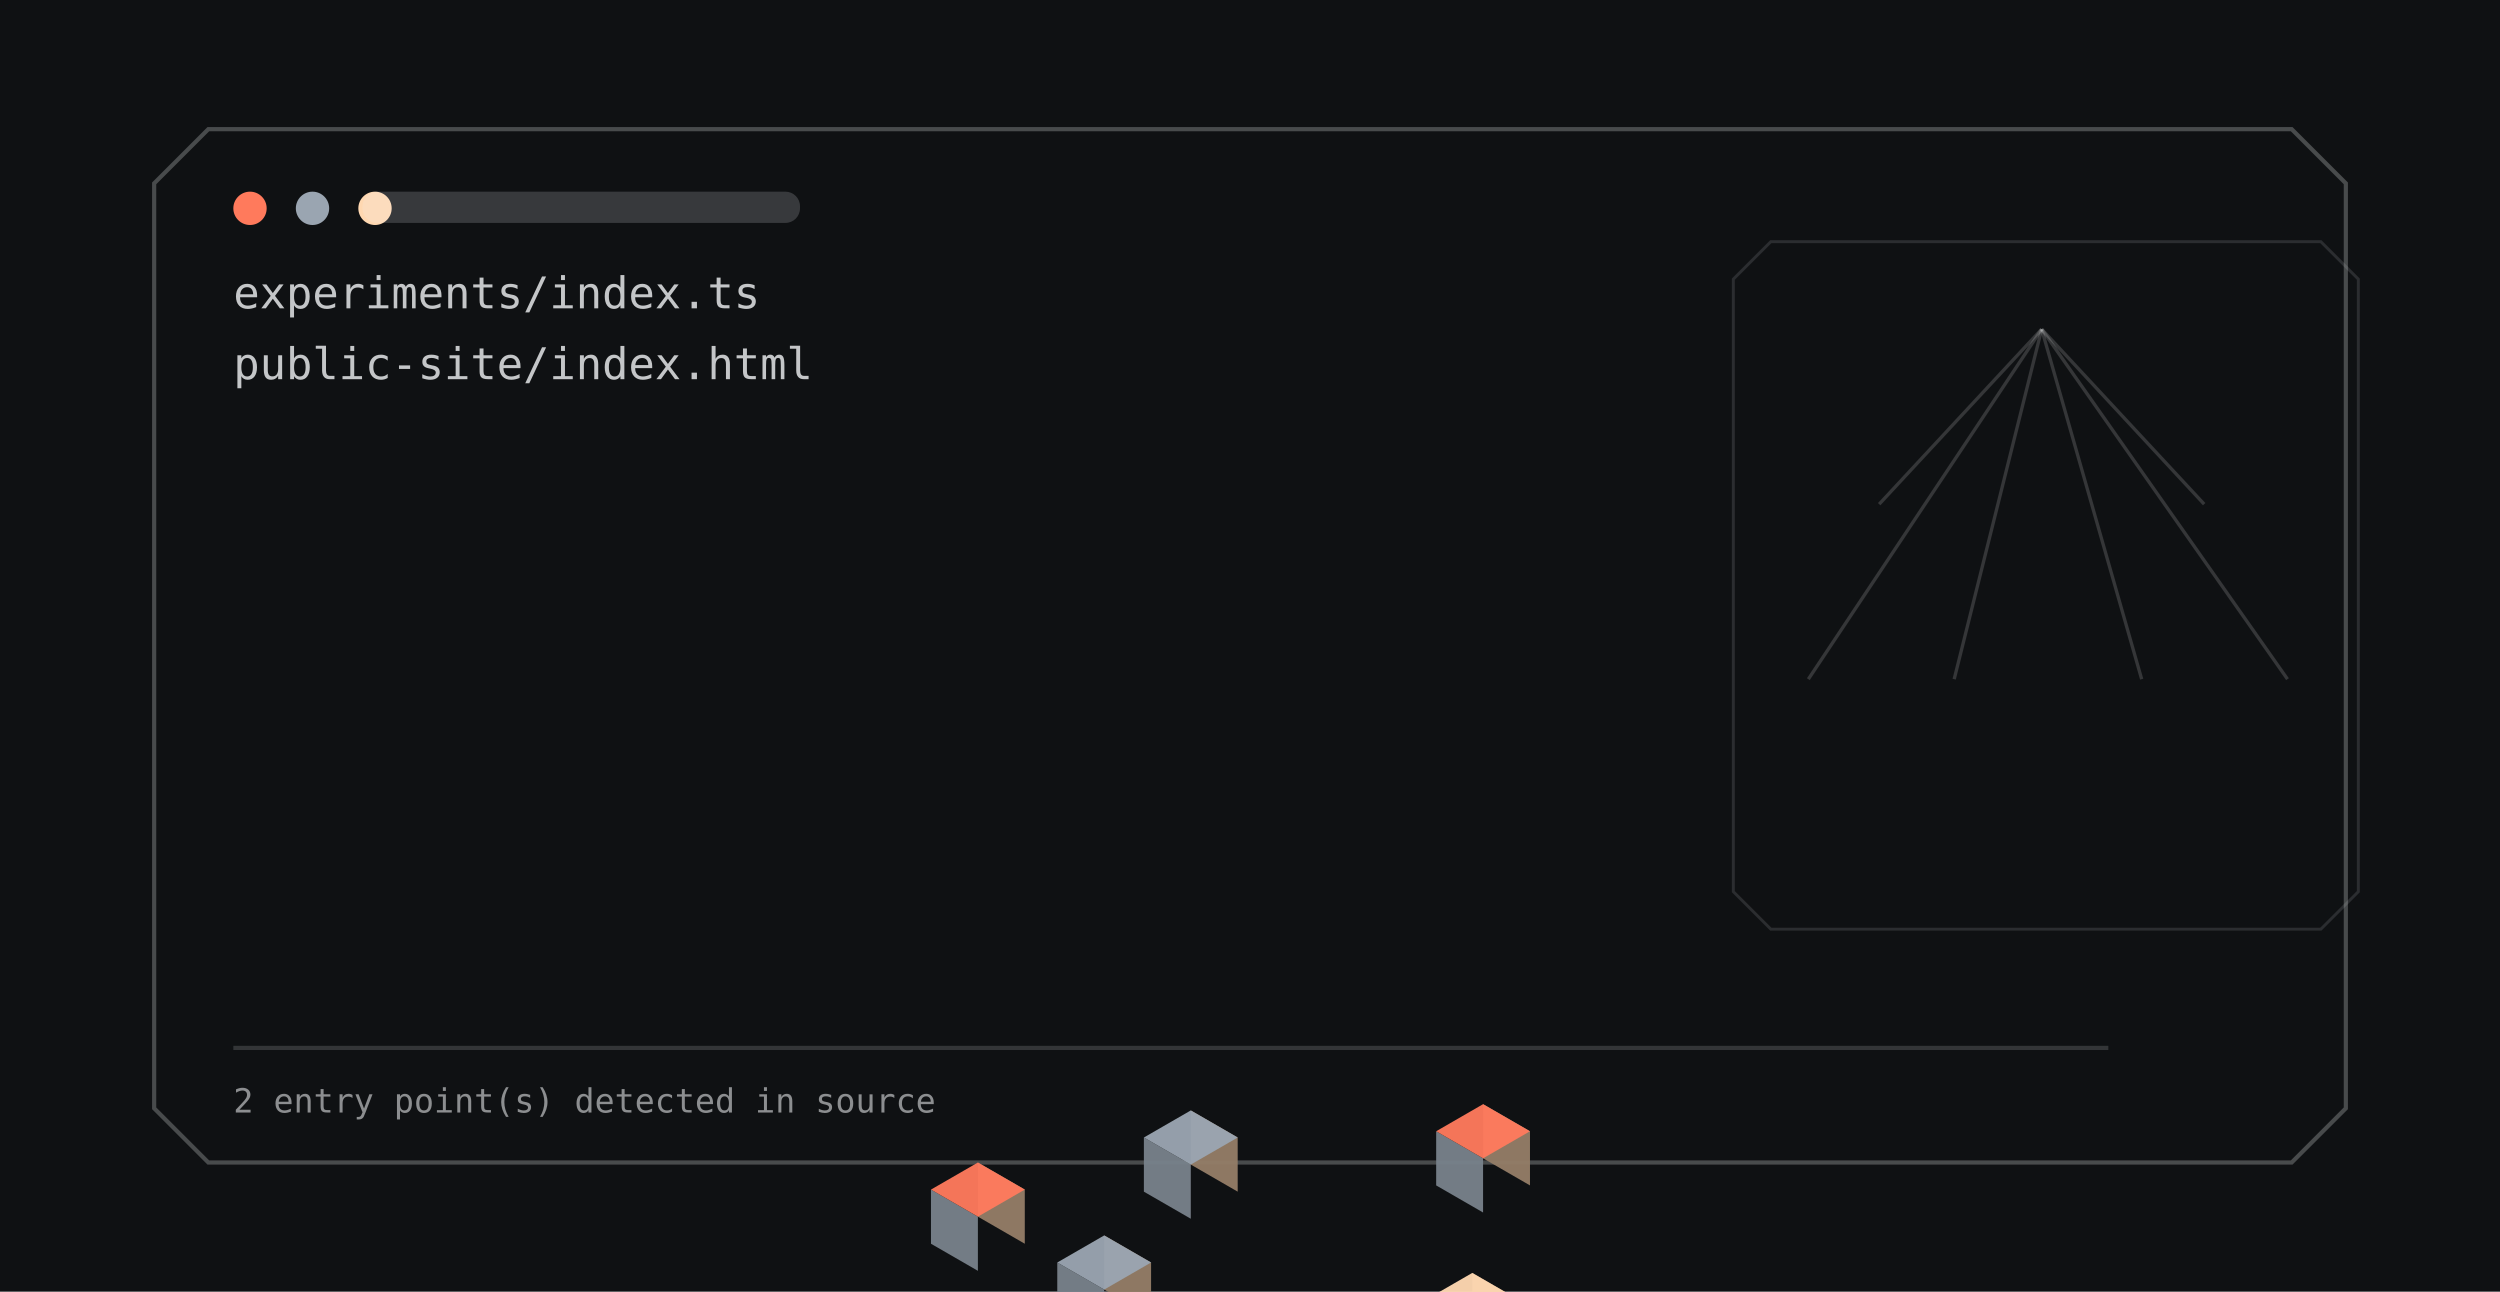
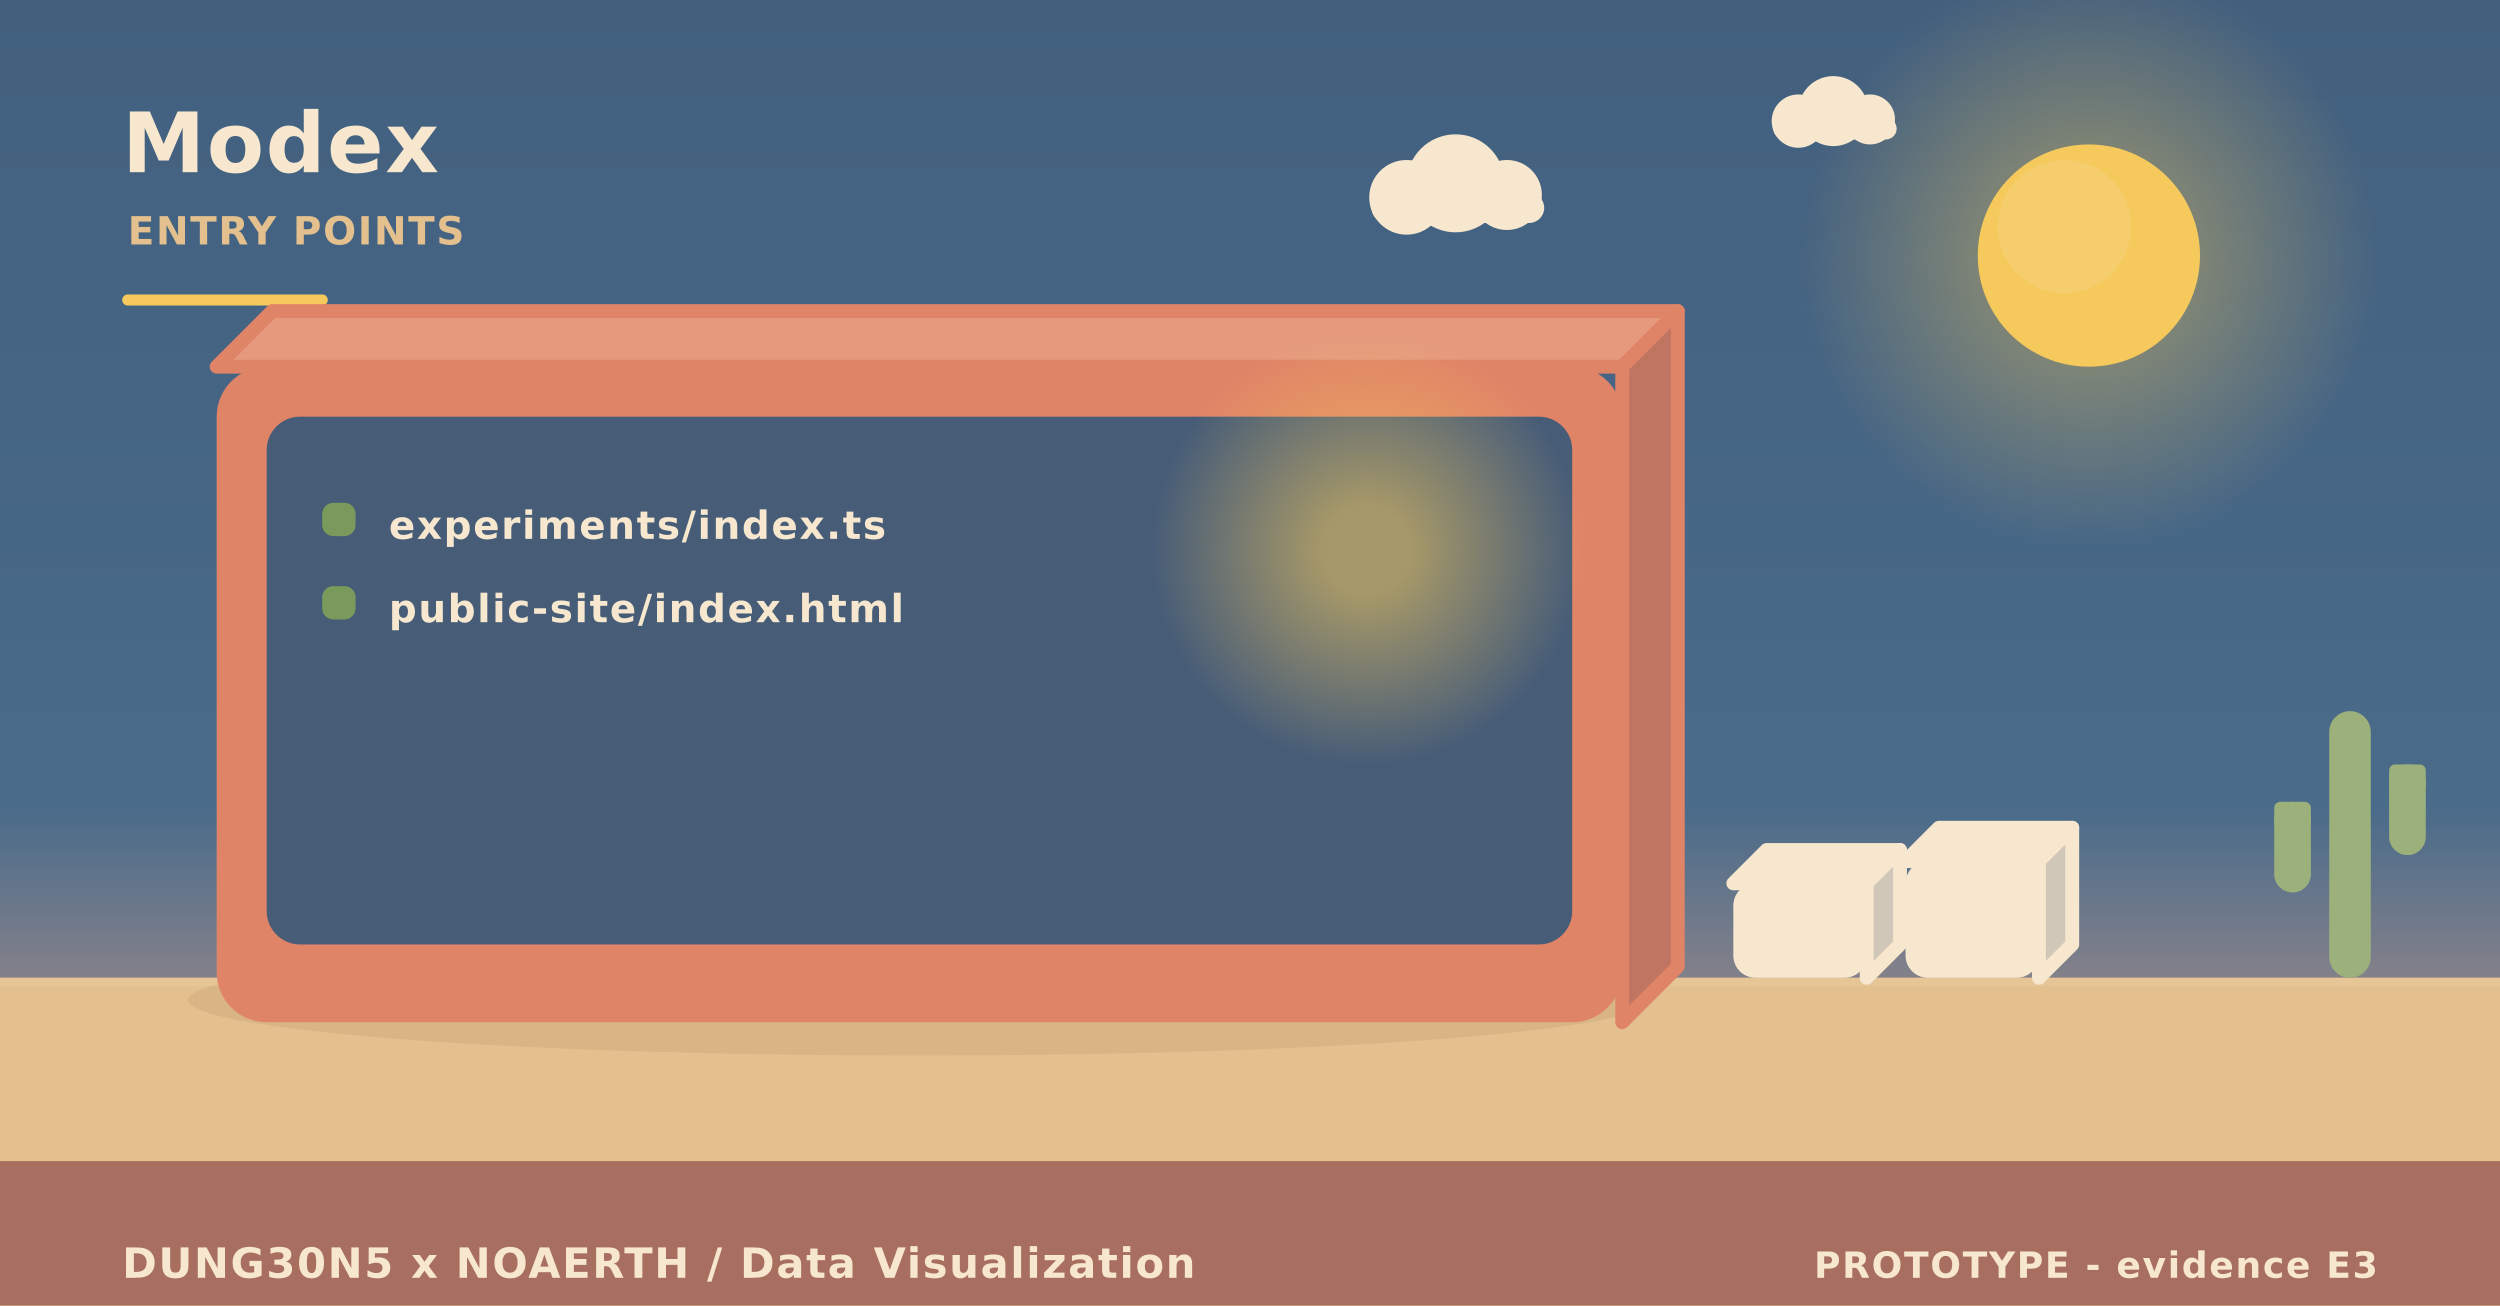
- <svg xmlns="http://www.w3.org/2000/svg" viewBox="0 0 1200 620" width="1200" height="620" role="img" aria-label="Modex command surface">
-   <rect width="1200" height="620" fill="#0f1113" />
-   <defs>
-     <linearGradient id="gt" x1="0" y1="0" x2="1" y2="1">
-       <stop offset="0%" stop-color="#ff7a5c" />
-       <stop offset="100%" stop-color="#9aa5b1" />
-     </linearGradient>
-   </defs>
-   <path d="M100.00,62.00 H1100.00 L1126.00,88.00 V532.00 L1100.00,558.00 H100.00 L74.00,532.00 V88.00 Z" fill="none" stroke="rgba(241,243,245,0.300)" stroke-width="2.00" opacity="0.85" />
-   <circle cx="120.00" cy="100.00" r="8.00" fill="#ff7a5c" opacity="1.00" />
-   <circle cx="150.00" cy="100.00" r="8.00" fill="#9aa5b1" opacity="1.00" />
-   <circle cx="180.00" cy="100.00" r="8.00" fill="#ffd8b1" opacity="1.00" />
-   <rect x="174.00" y="92.00" width="210.00" height="15.00" rx="7.00" fill="rgba(241,243,245,0.180)" opacity="1.00" />
-   <text x="112" y="148" font-family="ui-monospace,SFMono-Regular,Menlo,monospace" font-size="21" fill="rgba(241,243,245,0.800)">experiments/index.ts</text>
-   <text x="112" y="182" font-family="ui-monospace,SFMono-Regular,Menlo,monospace" font-size="21" fill="rgba(241,243,245,0.800)">public-site/index.html</text>
-   <path d="M850.00,116.00 H1114.00 L1132.00,134.00 V428.00 L1114.00,446.00 H850.00 L832.00,428.00 V134.00 Z" fill="none" stroke="rgba(241,243,245,0.180)" stroke-width="1.40" opacity="0.70" />
-   <line x1="980.00" y1="158.00" x2="902.00" y2="242.00" stroke="rgba(241,243,245,0.300)" stroke-width="1.60" opacity="0.55" />
-   <line x1="980.00" y1="158.00" x2="1058.00" y2="242.00" stroke="rgba(241,243,245,0.300)" stroke-width="1.60" opacity="0.55" />
-   <line x1="980.00" y1="158.00" x2="868.00" y2="326.00" stroke="rgba(241,243,245,0.300)" stroke-width="1.60" opacity="0.55" />
-   <line x1="980.00" y1="158.00" x2="938.00" y2="326.00" stroke="rgba(241,243,245,0.300)" stroke-width="1.60" opacity="0.55" />
-   <line x1="980.00" y1="158.00" x2="1028.00" y2="326.00" stroke="rgba(241,243,245,0.300)" stroke-width="1.60" opacity="0.55" />
-   <line x1="980.00" y1="158.00" x2="1098.00" y2="326.00" stroke="rgba(241,243,245,0.300)" stroke-width="1.60" opacity="0.55" />
-   <polygon points="711.87,556.00 734.39,569.00 734.39,543.00 711.87,530.00" fill="#947d67" opacity="0.95" />
-   <polygon points="689.36,569.00 711.87,582.00 711.87,556.00 689.36,543.00" fill="#78818a" opacity="0.95" />
-   <polygon points="711.87,530.00 734.39,543.00 711.87,556.00 689.36,543.00" fill="#ff7a5c" opacity="0.95" />
-   <polygon points="571.58,559.00 594.09,572.00 594.09,546.00 571.58,533.00" fill="#947d67" opacity="0.95" />
-   <polygon points="549.06,572.00 571.58,585.00 571.58,559.00 549.06,546.00" fill="#78818a" opacity="0.95" />
-   <polygon points="571.58,533.00 594.09,546.00 571.58,559.00 549.06,546.00" fill="#9aa5b1" opacity="0.95" />
-   <polygon points="706.68,637.00 729.19,650.00 729.19,624.00 706.68,611.00" fill="#947d67" opacity="0.95" />
-   <polygon points="684.16,650.00 706.68,663.00 706.68,637.00 684.16,624.00" fill="#78818a" opacity="0.95" />
-   <polygon points="706.68,611.00 729.19,624.00 706.68,637.00 684.16,624.00" fill="#ffd8b1" opacity="0.95" />
-   <polygon points="469.39,584.00 491.90,597.00 491.90,571.00 469.39,558.00" fill="#947d67" opacity="0.95" />
-   <polygon points="446.87,597.00 469.39,610.00 469.39,584.00 446.87,571.00" fill="#78818a" opacity="0.95" />
-   <polygon points="469.39,558.00 491.90,571.00 469.39,584.00 446.87,571.00" fill="#ff7a5c" opacity="0.95" />
-   <polygon points="530.01,619.00 552.52,632.00 552.52,606.00 530.01,593.00" fill="#947d67" opacity="0.95" />
-   <polygon points="507.49,632.00 530.01,645.00 530.01,619.00 507.49,606.00" fill="#78818a" opacity="0.95" />
-   <polygon points="530.01,593.00 552.52,606.00 530.01,619.00 507.49,606.00" fill="#9aa5b1" opacity="0.95" />
-   <polygon points="607.95,664.00 630.47,677.00 630.47,651.00 607.95,638.00" fill="#947d67" opacity="0.95" />
-   <polygon points="585.43,677.00 607.95,690.00 607.95,664.00 585.43,651.00" fill="#78818a" opacity="0.95" />
-   <polygon points="607.95,638.00 630.47,651.00 607.95,664.00 585.43,651.00" fill="#ffd8b1" opacity="0.95" />
-   <polygon points="668.57,699.00 691.09,712.00 691.09,686.00 668.57,673.00" fill="#947d67" opacity="0.95" />
-   <polygon points="646.05,712.00 668.57,725.00 668.57,699.00 646.05,686.00" fill="#78818a" opacity="0.95" />
-   <polygon points="668.57,673.00 691.09,686.00 668.57,699.00 646.05,686.00" fill="#ff7a5c" opacity="0.95" />
-   <rect x="112.00" y="502.00" width="900.00" height="2.00" rx="0.00" fill="rgba(241,243,245,0.160)" opacity="1.00" />
-   <text x="112" y="534" font-family="ui-monospace,Menlo,monospace" font-size="16" fill="rgba(241,243,245,0.550)">2 entry point(s) detected in source</text>
+ <svg xmlns="http://www.w3.org/2000/svg" width="900" height="470" viewBox="0 0 900 470" role="img" aria-label="Modex - how it is operated">
+   <linearGradient id="skyt" x1="0" y1="0" x2="0" y2="1">
+     <stop offset="0" stop-color="#425f7e" />
+     <stop offset="0.62" stop-color="#4a6b8a" />
+     <stop offset="1" stop-color="#f3ad8a" />
+   </linearGradient>
+   <rect width="900" height="470" fill="url(#skyt)" />
+   <radialGradient id="sunt">
+     <stop offset="0.35" stop-color="#f5c95c" stop-opacity="0.34" />
+     <stop offset="1" stop-color="#f5c95c" stop-opacity="0" />
+   </radialGradient>
+   <circle cx="752" cy="92" r="104" fill="url(#sunt)" />
+   <circle cx="752" cy="92" r="40" fill="#f5c95c" />
+   <circle cx="743.2" cy="81.6" r="24" fill="#f5d27e" opacity="0.5" />
+   <g>
+     <circle cx="524" cy="66" r="17.64" fill="#f6e7ce" />
+     <circle cx="506.36" cy="71.04" r="13.44" fill="#f6e7ce" />
+     <circle cx="542.48" cy="70.2" r="12.6" fill="#f6e7ce" />
+     <rect x="493.76" y="69.36" width="62.16" height="10.92" rx="5.46" fill="#f6e7ce" />
+   </g>
+   <g>
+     <circle cx="660" cy="40" r="12.6" fill="#f6e7ce" />
+     <circle cx="647.4" cy="43.6" r="9.6" fill="#f6e7ce" />
+     <circle cx="673.2" cy="43" r="9" fill="#f6e7ce" />
+     <rect x="638.4" y="42.4" width="44.4" height="7.8" rx="3.9" fill="#f6e7ce" />
+   </g>
+   <rect x="0" y="352" width="900" height="118" fill="#e3c08d" />
+   <rect x="0" y="352" width="900" height="3" fill="#e6c596" />
+   <text x="44" y="62" font-family="Verdana,DejaVu Sans,sans-serif" font-size="30" font-weight="700" letter-spacing="0.6" fill="#f6e7ce" text-anchor="start">Modex</text>
+   <text x="46" y="88" font-family="Verdana,DejaVu Sans,sans-serif" font-size="14" font-weight="700" letter-spacing="0.6" fill="#e3c08d" text-anchor="start">ENTRY POINTS</text>
+   <rect x="44" y="106" width="74" height="4" rx="2" fill="#f5c95c" />
+   <ellipse cx="331" cy="360" rx="263.2" ry="20" fill="rgba(138,90,68,0.11)" />
+   <path d="M78,132 L584,132 L604,112 L98,112 Z" fill="#e59a7e" stroke="#e08467" stroke-width="5" stroke-linejoin="round" />
+   <path d="M584,132 L604,112 L604,348 L584,368 Z" fill="#bf7562" stroke="#e08467" stroke-width="5" stroke-linejoin="round" />
+   <rect x="78" y="132" width="506" height="236" rx="18" fill="#e08467" />
+   <rect x="96" y="150" width="470" height="190" rx="12" fill="#3d5978" opacity="0.94" />
+   <radialGradient id="lamp89478">
+     <stop offset="0.2" stop-color="#f5c95c" stop-opacity="0.55" />
+     <stop offset="1" stop-color="#f5c95c" stop-opacity="0" />
+   </radialGradient>
+   <circle cx="492" cy="198" r="78" fill="url(#lamp89478)" />
+   <rect x="116" y="181" width="12" height="12" rx="4" fill="#7a9a5c" />
+   <text x="140" y="194" font-family="Verdana,DejaVu Sans,sans-serif" font-size="14" font-weight="700" letter-spacing="0.6" fill="#f6e7ce" text-anchor="start">experiments/index.ts</text>
+   <rect x="116" y="211" width="12" height="12" rx="4" fill="#7a9a5c" />
+   <text x="140" y="224" font-family="Verdana,DejaVu Sans,sans-serif" font-size="14" font-weight="700" letter-spacing="0.6" fill="#f6e7ce" text-anchor="start">public-site/index.html</text>
+   <path d="M624,318 L672,318 L684,306 L636,306 Z" fill="#f6e7ce" stroke="#f6e7ce" stroke-width="5" stroke-linejoin="round" />
+   <path d="M672,318 L684,306 L684,340 L672,352 Z" fill="#d1c7b8" stroke="#f6e7ce" stroke-width="5" stroke-linejoin="round" />
+   <rect x="624" y="318" width="48" height="34" rx="8" fill="#f6e7ce" />
+   <path d="M686,310 L734,310 L746,298 L698,298 Z" fill="#f6e7ce" stroke="#f6e7ce" stroke-width="5" stroke-linejoin="round" />
+   <path d="M734,310 L746,298 L746,340 L734,352 Z" fill="#d1c7b8" stroke="#f6e7ce" stroke-width="5" stroke-linejoin="round" />
+   <rect x="686" y="310" width="48" height="42" rx="8" fill="#f6e7ce" />
+   <rect x="838.52" y="256" width="14.96" height="96" rx="7.48" fill="#9bb07a" />
+   <rect x="818.72" y="288.64" width="13.2" height="32.64" rx="6.6" fill="#9bb07a" />
+   <rect x="818.72" y="288.64" width="13.2" height="9.6" rx="2.2" fill="#9bb07a" />
+   <rect x="860.08" y="275.2" width="13.2" height="32.64" rx="6.6" fill="#9bb07a" />
+   <rect x="860.08" y="275.2" width="13.2" height="9.6" rx="2.2" fill="#9bb07a" />
+   <rect x="0" y="418" width="900" height="52" rx="0" fill="#a5695e" opacity="0.94" />
+   <text x="44" y="460" font-family="Verdana,DejaVu Sans,sans-serif" font-size="15" font-weight="700" letter-spacing="0.6" fill="#f6e7ce" text-anchor="start">DUNG30N5 x NOAERTH  /  Data Visualization</text>
+   <text x="856" y="460" font-family="Verdana,DejaVu Sans,sans-serif" font-size="13" font-weight="700" letter-spacing="0.6" fill="#f6e7ce" text-anchor="end">PROTOTYPE  -  evidence E3</text>
</svg>
